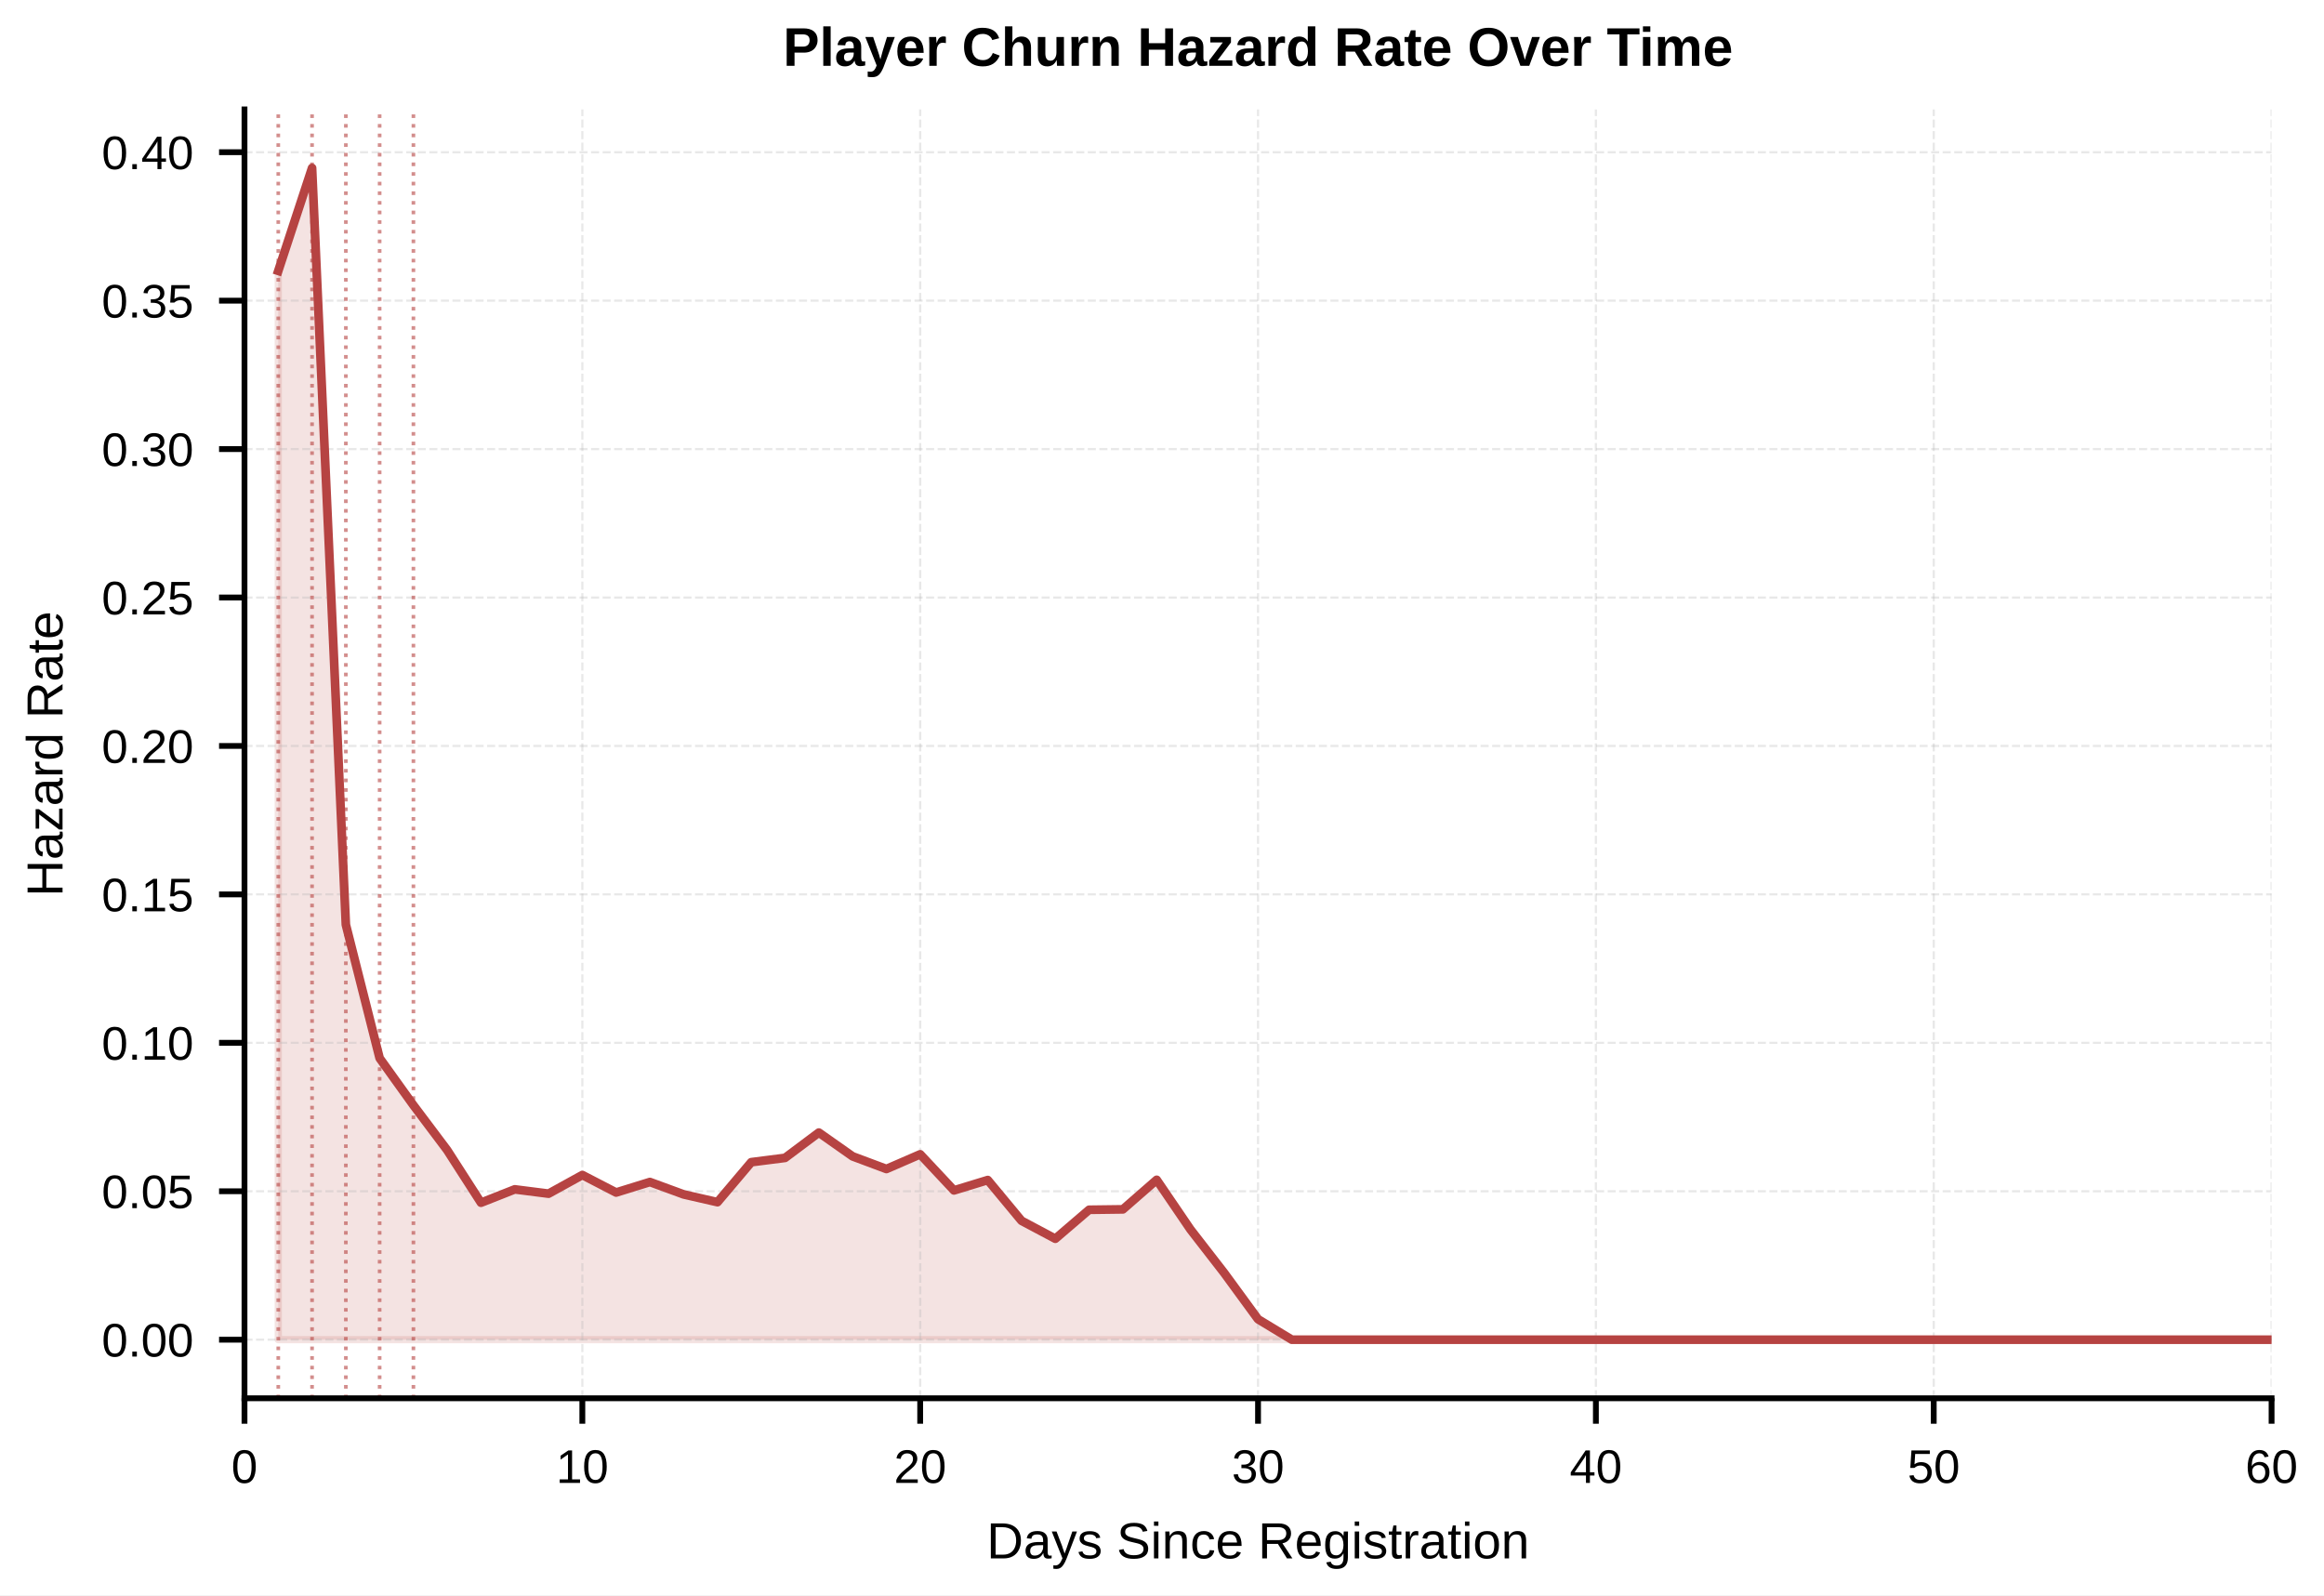
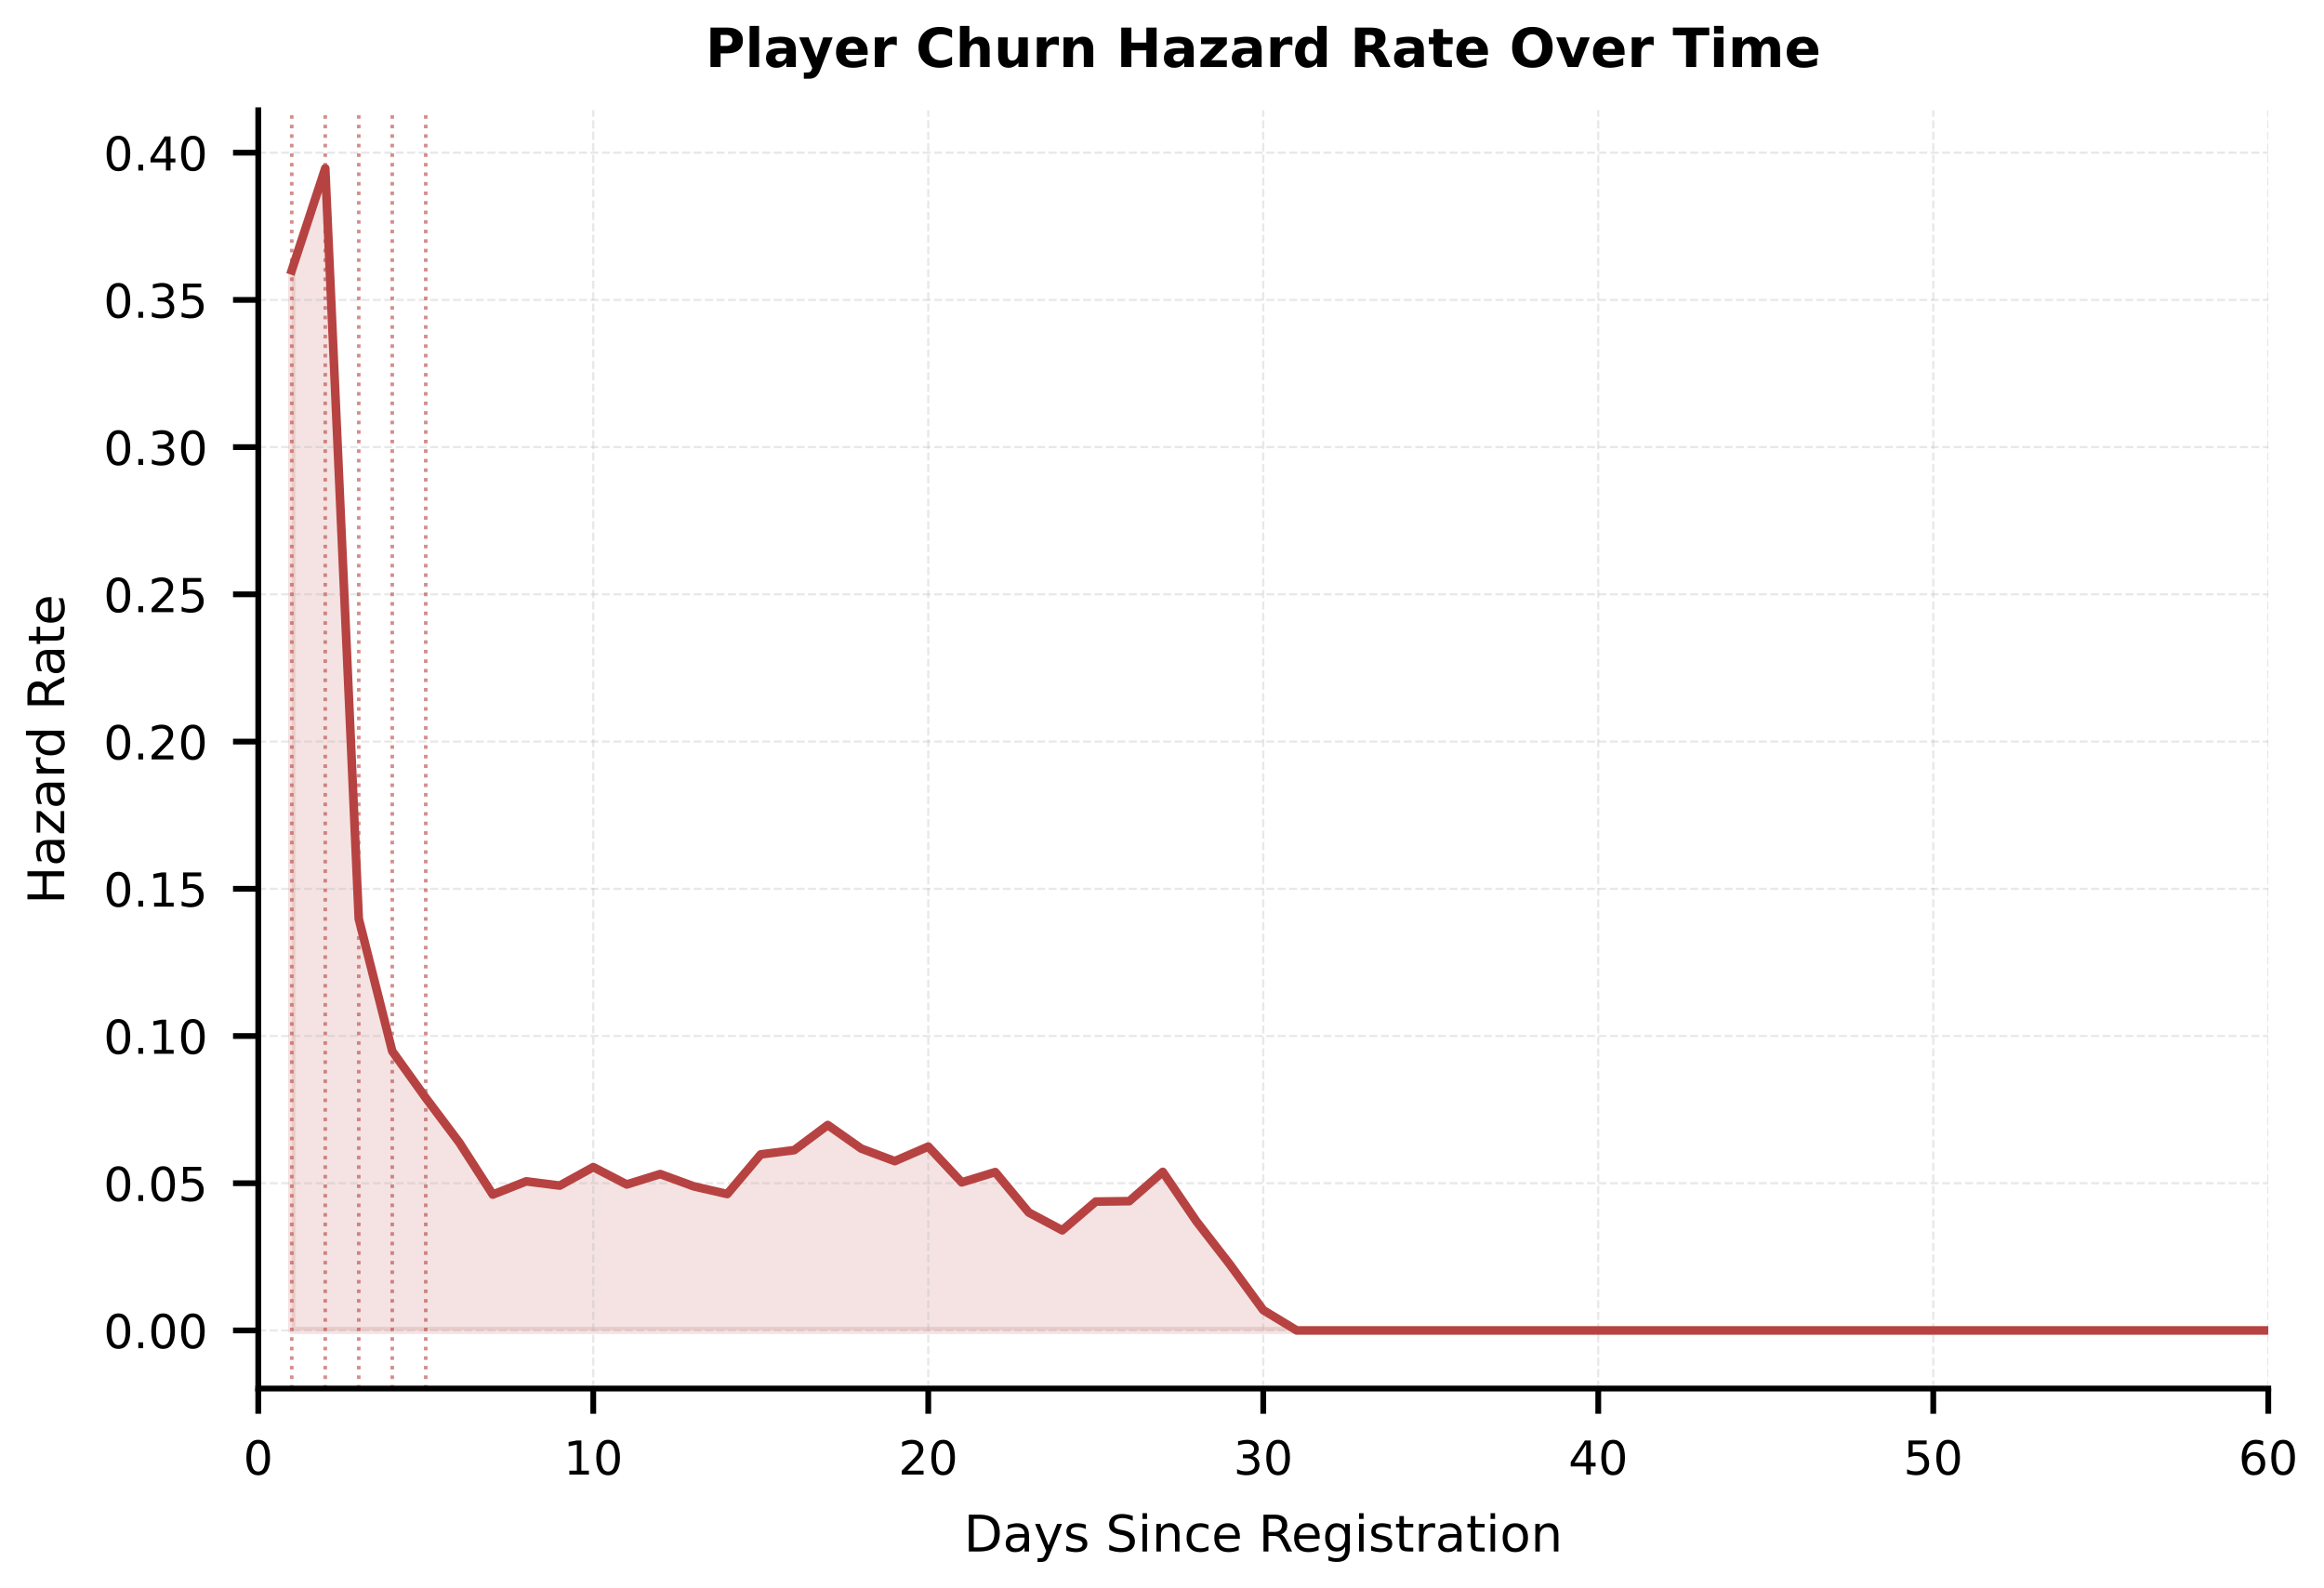
- <svg xmlns="http://www.w3.org/2000/svg" xmlns:xlink="http://www.w3.org/1999/xlink" width="319.866pt" height="219.581pt" viewBox="0 0 319.866 219.581" version="1.1">
+ <svg xmlns="http://www.w3.org/2000/svg" xmlns:xlink="http://www.w3.org/1999/xlink" width="322.583pt" height="220.372pt" viewBox="0 0 322.583 220.372" version="1.1">
  <defs>
    <style type="text/css">*{stroke-linejoin: round; stroke-linecap: butt}</style>
  </defs>
  <g id="figure_1">
    <g id="patch_1">
-       <path d="M 0 219.581  L 319.866 219.581  L 319.866 0  L 0 0  z " style="fill: #ffffff" />
+       <path d="M 0 220.372  L 322.583 220.372  L 322.583 0  L 0 0  z " style="fill: #ffffff" />
    </g>
    <g id="axes_1">
      <g id="patch_2">
-         <path d="M 33.651 192.468  L 312.651 192.468  L 312.651 15.06  L 33.651 15.06  z " style="fill: #ffffff" />
+         <path d="M 35.847 192.707  L 314.847 192.707  L 314.847 15.299  L 35.847 15.299  z " style="fill: #ffffff" />
      </g>
      <g id="FillBetweenPolyCollection_1">
        <defs>
-           <path id="m9f4f959107" d="M 38.301 -35.178  L 38.301 -182.296  L 42.951 -196.458  L 47.601 -92.31  L 52.251 -73.928  L 56.901 -67.45  L 61.551 -61.266  L 66.201 -54.034  L 70.851 -55.869  L 75.501 -55.278  L 80.151 -57.844  L 84.801 -55.438  L 89.451 -56.879  L 94.101 -55.175  L 98.751 -54.109  L 103.401 -59.61  L 108.051 -60.204  L 112.701 -63.684  L 117.351 -60.413  L 122.001 -58.674  L 126.651 -60.694  L 131.301 -55.728  L 135.951 -57.151  L 140.601 -51.546  L 145.251 -49.074  L 149.901 -53.06  L 154.551 -53.118  L 159.201 -57.18  L 163.851 -50.351  L 168.501 -44.353  L 173.151 -37.996  L 177.801 -35.178  L 182.451 -35.178  L 187.101 -35.178  L 191.751 -35.178  L 196.401 -35.178  L 201.051 -35.178  L 210.351 -35.178  L 215.001 -35.178  L 219.651 -35.178  L 224.301 -35.178  L 228.951 -35.178  L 233.601 -35.178  L 238.251 -35.178  L 242.901 -35.178  L 247.551 -35.178  L 252.201 -35.178  L 256.851 -35.178  L 261.501 -35.178  L 266.151 -35.178  L 275.451 -35.178  L 280.101 -35.178  L 284.751 -35.178  L 289.401 -35.178  L 294.051 -35.178  L 298.701 -35.178  L 303.351 -35.178  L 308.001 -35.178  L 312.651 -35.178  L 317.301 -35.178  L 317.301 -35.178  L 317.301 -35.178  L 312.651 -35.178  L 308.001 -35.178  L 303.351 -35.178  L 298.701 -35.178  L 294.051 -35.178  L 289.401 -35.178  L 284.751 -35.178  L 280.101 -35.178  L 275.451 -35.178  L 266.151 -35.178  L 261.501 -35.178  L 256.851 -35.178  L 252.201 -35.178  L 247.551 -35.178  L 242.901 -35.178  L 238.251 -35.178  L 233.601 -35.178  L 228.951 -35.178  L 224.301 -35.178  L 219.651 -35.178  L 215.001 -35.178  L 210.351 -35.178  L 201.051 -35.178  L 196.401 -35.178  L 191.751 -35.178  L 187.101 -35.178  L 182.451 -35.178  L 177.801 -35.178  L 173.151 -35.178  L 168.501 -35.178  L 163.851 -35.178  L 159.201 -35.178  L 154.551 -35.178  L 149.901 -35.178  L 145.251 -35.178  L 140.601 -35.178  L 135.951 -35.178  L 131.301 -35.178  L 126.651 -35.178  L 122.001 -35.178  L 117.351 -35.178  L 112.701 -35.178  L 108.051 -35.178  L 103.401 -35.178  L 98.751 -35.178  L 94.101 -35.178  L 89.451 -35.178  L 84.801 -35.178  L 80.151 -35.178  L 75.501 -35.178  L 70.851 -35.178  L 66.201 -35.178  L 61.551 -35.178  L 56.901 -35.178  L 52.251 -35.178  L 47.601 -35.178  L 42.951 -35.178  L 38.301 -35.178  z " style="stroke: #b64342; stroke-opacity: 0.15" />
+           <path id="m9e02d2cad8" d="M 40.497 -35.729  L 40.497 -182.848  L 45.147 -197.009  L 49.797 -92.862  L 54.447 -74.48  L 59.097 -68.002  L 63.747 -61.817  L 68.397 -54.586  L 73.047 -56.421  L 77.697 -55.83  L 82.347 -58.396  L 86.997 -55.99  L 91.647 -57.431  L 96.297 -55.727  L 100.947 -54.661  L 105.597 -60.162  L 110.247 -60.756  L 114.897 -64.236  L 119.547 -60.965  L 124.197 -59.226  L 128.847 -61.245  L 133.497 -56.28  L 138.147 -57.703  L 142.797 -52.098  L 147.447 -49.626  L 152.097 -53.612  L 156.747 -53.67  L 161.397 -57.732  L 166.047 -50.903  L 170.697 -44.905  L 175.347 -38.548  L 179.997 -35.729  L 184.647 -35.729  L 189.297 -35.729  L 193.947 -35.729  L 198.597 -35.729  L 203.247 -35.729  L 212.547 -35.729  L 217.197 -35.729  L 221.847 -35.729  L 226.497 -35.729  L 231.147 -35.729  L 235.797 -35.729  L 240.447 -35.729  L 245.097 -35.729  L 249.747 -35.729  L 254.397 -35.729  L 259.047 -35.729  L 263.697 -35.729  L 268.347 -35.729  L 277.647 -35.729  L 282.297 -35.729  L 286.947 -35.729  L 291.597 -35.729  L 296.247 -35.729  L 300.897 -35.729  L 305.547 -35.729  L 310.197 -35.729  L 314.847 -35.729  L 319.497 -35.729  L 319.497 -35.729  L 319.497 -35.729  L 314.847 -35.729  L 310.197 -35.729  L 305.547 -35.729  L 300.897 -35.729  L 296.247 -35.729  L 291.597 -35.729  L 286.947 -35.729  L 282.297 -35.729  L 277.647 -35.729  L 268.347 -35.729  L 263.697 -35.729  L 259.047 -35.729  L 254.397 -35.729  L 249.747 -35.729  L 245.097 -35.729  L 240.447 -35.729  L 235.797 -35.729  L 231.147 -35.729  L 226.497 -35.729  L 221.847 -35.729  L 217.197 -35.729  L 212.547 -35.729  L 203.247 -35.729  L 198.597 -35.729  L 193.947 -35.729  L 189.297 -35.729  L 184.647 -35.729  L 179.997 -35.729  L 175.347 -35.729  L 170.697 -35.729  L 166.047 -35.729  L 161.397 -35.729  L 156.747 -35.729  L 152.097 -35.729  L 147.447 -35.729  L 142.797 -35.729  L 138.147 -35.729  L 133.497 -35.729  L 128.847 -35.729  L 124.197 -35.729  L 119.547 -35.729  L 114.897 -35.729  L 110.247 -35.729  L 105.597 -35.729  L 100.947 -35.729  L 96.297 -35.729  L 91.647 -35.729  L 86.997 -35.729  L 82.347 -35.729  L 77.697 -35.729  L 73.047 -35.729  L 68.397 -35.729  L 63.747 -35.729  L 59.097 -35.729  L 54.447 -35.729  L 49.797 -35.729  L 45.147 -35.729  L 40.497 -35.729  z " style="stroke: #b64342; stroke-opacity: 0.15" />
        </defs>
-         <g clip-path="url(#pd982d349a9)">
-           <use xlink:href="#m9f4f959107" x="0" y="219.581" style="fill: #b64342; fill-opacity: 0.15; stroke: #b64342; stroke-opacity: 0.15" />
+         <g clip-path="url(#pf40431dab6)">
+           <use xlink:href="#m9e02d2cad8" x="0" y="220.372" style="fill: #b64342; fill-opacity: 0.15; stroke: #b64342; stroke-opacity: 0.15" />
        </g>
      </g>
      <g id="matplotlib.axis_1">
        <g id="xtick_1">
          <g id="line2d_1">
-             <path d="M 33.651 192.468  L 33.651 15.06  " clip-path="url(#pd982d349a9)" style="fill: none; stroke-dasharray: 1.11,0.48; stroke-dashoffset: 0; stroke: #b0b0b0; stroke-opacity: 0.3; stroke-width: 0.3" />
+             <path d="M 35.847 192.707  L 35.847 15.299  " clip-path="url(#pf40431dab6)" style="fill: none; stroke-dasharray: 1.11,0.48; stroke-dashoffset: 0; stroke: #b0b0b0; stroke-opacity: 0.3; stroke-width: 0.3" />
          </g>
          <g id="line2d_2">
            <defs>
-               <path id="m10f25da279" d="M 0 0  L 0 3.5  " style="stroke: #000000; stroke-width: 0.8" />
+               <path id="m620f9e9a79" d="M 0 0  L 0 3.5  " style="stroke: #000000; stroke-width: 0.8" />
            </defs>
            <g>
-               <use xlink:href="#m10f25da279" x="33.651" y="192.468" style="stroke: #000000; stroke-width: 0.8" />
+               <use xlink:href="#m620f9e9a79" x="35.847" y="192.707" style="stroke: #000000; stroke-width: 0.8" />
            </g>
          </g>
          <g id="text_1">
-             <text style="font-size: 6.5px; font-family: 'Arial', 'Helvetica', 'DejaVu Sans', sans-serif; text-anchor: middle" x="33.651" y="204.12" transform="rotate(-0 33.65133 204.1203)">0</text>
+             <text style="font-size: 6.5px; font-family: 'DejaVu Sans', 'Arial', 'Helvetica', sans-serif; text-anchor: middle" x="35.847" y="204.646" transform="rotate(-0 35.84734 204.6458)">0</text>
          </g>
        </g>
        <g id="xtick_2">
          <g id="line2d_3">
-             <path d="M 80.151 192.468  L 80.151 15.06  " clip-path="url(#pd982d349a9)" style="fill: none; stroke-dasharray: 1.11,0.48; stroke-dashoffset: 0; stroke: #b0b0b0; stroke-opacity: 0.3; stroke-width: 0.3" />
+             <path d="M 82.347 192.707  L 82.347 15.299  " clip-path="url(#pf40431dab6)" style="fill: none; stroke-dasharray: 1.11,0.48; stroke-dashoffset: 0; stroke: #b0b0b0; stroke-opacity: 0.3; stroke-width: 0.3" />
          </g>
          <g id="line2d_4">
            <g>
-               <use xlink:href="#m10f25da279" x="80.151" y="192.468" style="stroke: #000000; stroke-width: 0.8" />
+               <use xlink:href="#m620f9e9a79" x="82.347" y="192.707" style="stroke: #000000; stroke-width: 0.8" />
            </g>
          </g>
          <g id="text_2">
-             <text style="font-size: 6.5px; font-family: 'Arial', 'Helvetica', 'DejaVu Sans', sans-serif; text-anchor: middle" x="80.151" y="204.12" transform="rotate(-0 80.15133 204.1203)">10</text>
+             <text style="font-size: 6.5px; font-family: 'DejaVu Sans', 'Arial', 'Helvetica', sans-serif; text-anchor: middle" x="82.347" y="204.646" transform="rotate(-0 82.34734 204.6458)">10</text>
          </g>
        </g>
        <g id="xtick_3">
          <g id="line2d_5">
-             <path d="M 126.651 192.468  L 126.651 15.06  " clip-path="url(#pd982d349a9)" style="fill: none; stroke-dasharray: 1.11,0.48; stroke-dashoffset: 0; stroke: #b0b0b0; stroke-opacity: 0.3; stroke-width: 0.3" />
+             <path d="M 128.847 192.707  L 128.847 15.299  " clip-path="url(#pf40431dab6)" style="fill: none; stroke-dasharray: 1.11,0.48; stroke-dashoffset: 0; stroke: #b0b0b0; stroke-opacity: 0.3; stroke-width: 0.3" />
          </g>
          <g id="line2d_6">
            <g>
-               <use xlink:href="#m10f25da279" x="126.651" y="192.468" style="stroke: #000000; stroke-width: 0.8" />
+               <use xlink:href="#m620f9e9a79" x="128.847" y="192.707" style="stroke: #000000; stroke-width: 0.8" />
            </g>
          </g>
          <g id="text_3">
-             <text style="font-size: 6.5px; font-family: 'Arial', 'Helvetica', 'DejaVu Sans', sans-serif; text-anchor: middle" x="126.651" y="204.12" transform="rotate(-0 126.6513 204.1203)">20</text>
+             <text style="font-size: 6.5px; font-family: 'DejaVu Sans', 'Arial', 'Helvetica', sans-serif; text-anchor: middle" x="128.847" y="204.646" transform="rotate(-0 128.8473 204.6458)">20</text>
          </g>
        </g>
        <g id="xtick_4">
          <g id="line2d_7">
-             <path d="M 173.151 192.468  L 173.151 15.06  " clip-path="url(#pd982d349a9)" style="fill: none; stroke-dasharray: 1.11,0.48; stroke-dashoffset: 0; stroke: #b0b0b0; stroke-opacity: 0.3; stroke-width: 0.3" />
+             <path d="M 175.347 192.707  L 175.347 15.299  " clip-path="url(#pf40431dab6)" style="fill: none; stroke-dasharray: 1.11,0.48; stroke-dashoffset: 0; stroke: #b0b0b0; stroke-opacity: 0.3; stroke-width: 0.3" />
          </g>
          <g id="line2d_8">
            <g>
-               <use xlink:href="#m10f25da279" x="173.151" y="192.468" style="stroke: #000000; stroke-width: 0.8" />
+               <use xlink:href="#m620f9e9a79" x="175.347" y="192.707" style="stroke: #000000; stroke-width: 0.8" />
            </g>
          </g>
          <g id="text_4">
-             <text style="font-size: 6.5px; font-family: 'Arial', 'Helvetica', 'DejaVu Sans', sans-serif; text-anchor: middle" x="173.151" y="204.12" transform="rotate(-0 173.1513 204.1203)">30</text>
+             <text style="font-size: 6.5px; font-family: 'DejaVu Sans', 'Arial', 'Helvetica', sans-serif; text-anchor: middle" x="175.347" y="204.646" transform="rotate(-0 175.3473 204.6458)">30</text>
          </g>
        </g>
        <g id="xtick_5">
          <g id="line2d_9">
-             <path d="M 219.651 192.468  L 219.651 15.06  " clip-path="url(#pd982d349a9)" style="fill: none; stroke-dasharray: 1.11,0.48; stroke-dashoffset: 0; stroke: #b0b0b0; stroke-opacity: 0.3; stroke-width: 0.3" />
+             <path d="M 221.847 192.707  L 221.847 15.299  " clip-path="url(#pf40431dab6)" style="fill: none; stroke-dasharray: 1.11,0.48; stroke-dashoffset: 0; stroke: #b0b0b0; stroke-opacity: 0.3; stroke-width: 0.3" />
          </g>
          <g id="line2d_10">
            <g>
-               <use xlink:href="#m10f25da279" x="219.651" y="192.468" style="stroke: #000000; stroke-width: 0.8" />
+               <use xlink:href="#m620f9e9a79" x="221.847" y="192.707" style="stroke: #000000; stroke-width: 0.8" />
            </g>
          </g>
          <g id="text_5">
-             <text style="font-size: 6.5px; font-family: 'Arial', 'Helvetica', 'DejaVu Sans', sans-serif; text-anchor: middle" x="219.651" y="204.12" transform="rotate(-0 219.6513 204.1203)">40</text>
+             <text style="font-size: 6.5px; font-family: 'DejaVu Sans', 'Arial', 'Helvetica', sans-serif; text-anchor: middle" x="221.847" y="204.646" transform="rotate(-0 221.8473 204.6458)">40</text>
          </g>
        </g>
        <g id="xtick_6">
          <g id="line2d_11">
-             <path d="M 266.151 192.468  L 266.151 15.06  " clip-path="url(#pd982d349a9)" style="fill: none; stroke-dasharray: 1.11,0.48; stroke-dashoffset: 0; stroke: #b0b0b0; stroke-opacity: 0.3; stroke-width: 0.3" />
+             <path d="M 268.347 192.707  L 268.347 15.299  " clip-path="url(#pf40431dab6)" style="fill: none; stroke-dasharray: 1.11,0.48; stroke-dashoffset: 0; stroke: #b0b0b0; stroke-opacity: 0.3; stroke-width: 0.3" />
          </g>
          <g id="line2d_12">
            <g>
-               <use xlink:href="#m10f25da279" x="266.151" y="192.468" style="stroke: #000000; stroke-width: 0.8" />
+               <use xlink:href="#m620f9e9a79" x="268.347" y="192.707" style="stroke: #000000; stroke-width: 0.8" />
            </g>
          </g>
          <g id="text_6">
-             <text style="font-size: 6.5px; font-family: 'Arial', 'Helvetica', 'DejaVu Sans', sans-serif; text-anchor: middle" x="266.151" y="204.12" transform="rotate(-0 266.1513 204.1203)">50</text>
+             <text style="font-size: 6.5px; font-family: 'DejaVu Sans', 'Arial', 'Helvetica', sans-serif; text-anchor: middle" x="268.347" y="204.646" transform="rotate(-0 268.3473 204.6458)">50</text>
          </g>
        </g>
        <g id="xtick_7">
          <g id="line2d_13">
-             <path d="M 312.651 192.468  L 312.651 15.06  " clip-path="url(#pd982d349a9)" style="fill: none; stroke-dasharray: 1.11,0.48; stroke-dashoffset: 0; stroke: #b0b0b0; stroke-opacity: 0.3; stroke-width: 0.3" />
+             <path d="M 314.847 192.707  L 314.847 15.299  " clip-path="url(#pf40431dab6)" style="fill: none; stroke-dasharray: 1.11,0.48; stroke-dashoffset: 0; stroke: #b0b0b0; stroke-opacity: 0.3; stroke-width: 0.3" />
          </g>
          <g id="line2d_14">
            <g>
-               <use xlink:href="#m10f25da279" x="312.651" y="192.468" style="stroke: #000000; stroke-width: 0.8" />
+               <use xlink:href="#m620f9e9a79" x="314.847" y="192.707" style="stroke: #000000; stroke-width: 0.8" />
            </g>
          </g>
          <g id="text_7">
-             <text style="font-size: 6.5px; font-family: 'Arial', 'Helvetica', 'DejaVu Sans', sans-serif; text-anchor: middle" x="312.651" y="204.12" transform="rotate(-0 312.6513 204.1203)">60</text>
+             <text style="font-size: 6.5px; font-family: 'DejaVu Sans', 'Arial', 'Helvetica', sans-serif; text-anchor: middle" x="314.847" y="204.646" transform="rotate(-0 314.8473 204.6458)">60</text>
          </g>
        </g>
        <g id="text_8">
-           <text style="font-size: 7px; font-family: 'Arial', 'Helvetica', 'DejaVu Sans', sans-serif; text-anchor: middle" x="173.151" y="214.508" transform="rotate(-0 173.1513 214.508)">Days Since Registration</text>
+           <text style="font-size: 7px; font-family: 'DejaVu Sans', 'Arial', 'Helvetica', sans-serif; text-anchor: middle" x="175.347" y="215.317" transform="rotate(-0 175.3473 215.3165)">Days Since Registration</text>
        </g>
      </g>
      <g id="matplotlib.axis_2">
        <g id="ytick_1">
          <g id="line2d_15">
-             <path d="M 33.651 184.404  L 312.651 184.404  " clip-path="url(#pd982d349a9)" style="fill: none; stroke-dasharray: 1.11,0.48; stroke-dashoffset: 0; stroke: #b0b0b0; stroke-opacity: 0.3; stroke-width: 0.3" />
+             <path d="M 35.847 184.643  L 314.847 184.643  " clip-path="url(#pf40431dab6)" style="fill: none; stroke-dasharray: 1.11,0.48; stroke-dashoffset: 0; stroke: #b0b0b0; stroke-opacity: 0.3; stroke-width: 0.3" />
          </g>
          <g id="line2d_16">
            <defs>
-               <path id="m7c57246a9e" d="M 0 0  L -3.5 0  " style="stroke: #000000; stroke-width: 0.8" />
+               <path id="m268c25cf29" d="M 0 0  L -3.5 0  " style="stroke: #000000; stroke-width: 0.8" />
            </defs>
            <g>
-               <use xlink:href="#m7c57246a9e" x="33.651" y="184.404" style="stroke: #000000; stroke-width: 0.8" />
+               <use xlink:href="#m268c25cf29" x="35.847" y="184.643" style="stroke: #000000; stroke-width: 0.8" />
            </g>
          </g>
          <g id="text_9">
-             <text style="font-size: 6.5px; font-family: 'Arial', 'Helvetica', 'DejaVu Sans', sans-serif; text-anchor: end" x="26.651" y="186.73" transform="rotate(-0 26.65133 186.7301)">0.00</text>
+             <text style="font-size: 6.5px; font-family: 'DejaVu Sans', 'Arial', 'Helvetica', sans-serif; text-anchor: end" x="28.847" y="187.112" transform="rotate(-0 28.84734 187.1123)">0.00</text>
          </g>
        </g>
        <g id="ytick_2">
          <g id="line2d_17">
-             <path d="M 33.651 163.972  L 312.651 163.972  " clip-path="url(#pd982d349a9)" style="fill: none; stroke-dasharray: 1.11,0.48; stroke-dashoffset: 0; stroke: #b0b0b0; stroke-opacity: 0.3; stroke-width: 0.3" />
+             <path d="M 35.847 164.211  L 314.847 164.211  " clip-path="url(#pf40431dab6)" style="fill: none; stroke-dasharray: 1.11,0.48; stroke-dashoffset: 0; stroke: #b0b0b0; stroke-opacity: 0.3; stroke-width: 0.3" />
          </g>
          <g id="line2d_18">
            <g>
-               <use xlink:href="#m7c57246a9e" x="33.651" y="163.972" style="stroke: #000000; stroke-width: 0.8" />
+               <use xlink:href="#m268c25cf29" x="35.847" y="164.211" style="stroke: #000000; stroke-width: 0.8" />
            </g>
          </g>
          <g id="text_10">
-             <text style="font-size: 6.5px; font-family: 'Arial', 'Helvetica', 'DejaVu Sans', sans-serif; text-anchor: end" x="26.651" y="166.299" transform="rotate(-0 26.65133 166.2986)">0.05</text>
+             <text style="font-size: 6.5px; font-family: 'DejaVu Sans', 'Arial', 'Helvetica', sans-serif; text-anchor: end" x="28.847" y="166.681" transform="rotate(-0 28.84734 166.6809)">0.05</text>
          </g>
        </g>
        <g id="ytick_3">
          <g id="line2d_19">
-             <path d="M 33.651 143.541  L 312.651 143.541  " clip-path="url(#pd982d349a9)" style="fill: none; stroke-dasharray: 1.11,0.48; stroke-dashoffset: 0; stroke: #b0b0b0; stroke-opacity: 0.3; stroke-width: 0.3" />
+             <path d="M 35.847 143.78  L 314.847 143.78  " clip-path="url(#pf40431dab6)" style="fill: none; stroke-dasharray: 1.11,0.48; stroke-dashoffset: 0; stroke: #b0b0b0; stroke-opacity: 0.3; stroke-width: 0.3" />
          </g>
          <g id="line2d_20">
            <g>
-               <use xlink:href="#m7c57246a9e" x="33.651" y="143.541" style="stroke: #000000; stroke-width: 0.8" />
+               <use xlink:href="#m268c25cf29" x="35.847" y="143.78" style="stroke: #000000; stroke-width: 0.8" />
            </g>
          </g>
          <g id="text_11">
-             <text style="font-size: 6.5px; font-family: 'Arial', 'Helvetica', 'DejaVu Sans', sans-serif; text-anchor: end" x="26.651" y="145.867" transform="rotate(-0 26.65133 145.8671)">0.10</text>
+             <text style="font-size: 6.5px; font-family: 'DejaVu Sans', 'Arial', 'Helvetica', sans-serif; text-anchor: end" x="28.847" y="146.249" transform="rotate(-0 28.84734 146.2494)">0.10</text>
          </g>
        </g>
        <g id="ytick_4">
          <g id="line2d_21">
-             <path d="M 33.651 123.109  L 312.651 123.109  " clip-path="url(#pd982d349a9)" style="fill: none; stroke-dasharray: 1.11,0.48; stroke-dashoffset: 0; stroke: #b0b0b0; stroke-opacity: 0.3; stroke-width: 0.3" />
+             <path d="M 35.847 123.348  L 314.847 123.348  " clip-path="url(#pf40431dab6)" style="fill: none; stroke-dasharray: 1.11,0.48; stroke-dashoffset: 0; stroke: #b0b0b0; stroke-opacity: 0.3; stroke-width: 0.3" />
          </g>
          <g id="line2d_22">
            <g>
-               <use xlink:href="#m7c57246a9e" x="33.651" y="123.109" style="stroke: #000000; stroke-width: 0.8" />
+               <use xlink:href="#m268c25cf29" x="35.847" y="123.348" style="stroke: #000000; stroke-width: 0.8" />
            </g>
          </g>
          <g id="text_12">
-             <text style="font-size: 6.5px; font-family: 'Arial', 'Helvetica', 'DejaVu Sans', sans-serif; text-anchor: end" x="26.651" y="125.436" transform="rotate(-0 26.65133 125.4357)">0.15</text>
+             <text style="font-size: 6.5px; font-family: 'DejaVu Sans', 'Arial', 'Helvetica', sans-serif; text-anchor: end" x="28.847" y="125.818" transform="rotate(-0 28.84734 125.818)">0.15</text>
          </g>
        </g>
        <g id="ytick_5">
          <g id="line2d_23">
-             <path d="M 33.651 102.678  L 312.651 102.678  " clip-path="url(#pd982d349a9)" style="fill: none; stroke-dasharray: 1.11,0.48; stroke-dashoffset: 0; stroke: #b0b0b0; stroke-opacity: 0.3; stroke-width: 0.3" />
+             <path d="M 35.847 102.917  L 314.847 102.917  " clip-path="url(#pf40431dab6)" style="fill: none; stroke-dasharray: 1.11,0.48; stroke-dashoffset: 0; stroke: #b0b0b0; stroke-opacity: 0.3; stroke-width: 0.3" />
          </g>
          <g id="line2d_24">
            <g>
-               <use xlink:href="#m7c57246a9e" x="33.651" y="102.678" style="stroke: #000000; stroke-width: 0.8" />
+               <use xlink:href="#m268c25cf29" x="35.847" y="102.917" style="stroke: #000000; stroke-width: 0.8" />
            </g>
          </g>
          <g id="text_13">
-             <text style="font-size: 6.5px; font-family: 'Arial', 'Helvetica', 'DejaVu Sans', sans-serif; text-anchor: end" x="26.651" y="105.004" transform="rotate(-0 26.65133 105.0042)">0.20</text>
+             <text style="font-size: 6.5px; font-family: 'DejaVu Sans', 'Arial', 'Helvetica', sans-serif; text-anchor: end" x="28.847" y="105.387" transform="rotate(-0 28.84734 105.3865)">0.20</text>
          </g>
        </g>
        <g id="ytick_6">
          <g id="line2d_25">
-             <path d="M 33.651 82.246  L 312.651 82.246  " clip-path="url(#pd982d349a9)" style="fill: none; stroke-dasharray: 1.11,0.48; stroke-dashoffset: 0; stroke: #b0b0b0; stroke-opacity: 0.3; stroke-width: 0.3" />
+             <path d="M 35.847 82.486  L 314.847 82.486  " clip-path="url(#pf40431dab6)" style="fill: none; stroke-dasharray: 1.11,0.48; stroke-dashoffset: 0; stroke: #b0b0b0; stroke-opacity: 0.3; stroke-width: 0.3" />
          </g>
          <g id="line2d_26">
            <g>
-               <use xlink:href="#m7c57246a9e" x="33.651" y="82.246" style="stroke: #000000; stroke-width: 0.8" />
+               <use xlink:href="#m268c25cf29" x="35.847" y="82.486" style="stroke: #000000; stroke-width: 0.8" />
            </g>
          </g>
          <g id="text_14">
-             <text style="font-size: 6.5px; font-family: 'Arial', 'Helvetica', 'DejaVu Sans', sans-serif; text-anchor: end" x="26.651" y="84.573" transform="rotate(-0 26.65133 84.57279)">0.25</text>
+             <text style="font-size: 6.5px; font-family: 'DejaVu Sans', 'Arial', 'Helvetica', sans-serif; text-anchor: end" x="28.847" y="84.955" transform="rotate(-0 28.84734 84.95505)">0.25</text>
          </g>
        </g>
        <g id="ytick_7">
          <g id="line2d_27">
-             <path d="M 33.651 61.815  L 312.651 61.815  " clip-path="url(#pd982d349a9)" style="fill: none; stroke-dasharray: 1.11,0.48; stroke-dashoffset: 0; stroke: #b0b0b0; stroke-opacity: 0.3; stroke-width: 0.3" />
+             <path d="M 35.847 62.054  L 314.847 62.054  " clip-path="url(#pf40431dab6)" style="fill: none; stroke-dasharray: 1.11,0.48; stroke-dashoffset: 0; stroke: #b0b0b0; stroke-opacity: 0.3; stroke-width: 0.3" />
          </g>
          <g id="line2d_28">
            <g>
-               <use xlink:href="#m7c57246a9e" x="33.651" y="61.815" style="stroke: #000000; stroke-width: 0.8" />
+               <use xlink:href="#m268c25cf29" x="35.847" y="62.054" style="stroke: #000000; stroke-width: 0.8" />
            </g>
          </g>
          <g id="text_15">
-             <text style="font-size: 6.5px; font-family: 'Arial', 'Helvetica', 'DejaVu Sans', sans-serif; text-anchor: end" x="26.651" y="64.141" transform="rotate(-0 26.65133 64.14133)">0.30</text>
+             <text style="font-size: 6.5px; font-family: 'DejaVu Sans', 'Arial', 'Helvetica', sans-serif; text-anchor: end" x="28.847" y="64.524" transform="rotate(-0 28.84734 64.5236)">0.30</text>
          </g>
        </g>
        <g id="ytick_8">
          <g id="line2d_29">
-             <path d="M 33.651 41.384  L 312.651 41.384  " clip-path="url(#pd982d349a9)" style="fill: none; stroke-dasharray: 1.11,0.48; stroke-dashoffset: 0; stroke: #b0b0b0; stroke-opacity: 0.3; stroke-width: 0.3" />
+             <path d="M 35.847 41.623  L 314.847 41.623  " clip-path="url(#pf40431dab6)" style="fill: none; stroke-dasharray: 1.11,0.48; stroke-dashoffset: 0; stroke: #b0b0b0; stroke-opacity: 0.3; stroke-width: 0.3" />
          </g>
          <g id="line2d_30">
            <g>
-               <use xlink:href="#m7c57246a9e" x="33.651" y="41.384" style="stroke: #000000; stroke-width: 0.8" />
+               <use xlink:href="#m268c25cf29" x="35.847" y="41.623" style="stroke: #000000; stroke-width: 0.8" />
            </g>
          </g>
          <g id="text_16">
-             <text style="font-size: 6.5px; font-family: 'Arial', 'Helvetica', 'DejaVu Sans', sans-serif; text-anchor: end" x="26.651" y="43.71" transform="rotate(-0 26.65133 43.70988)">0.35</text>
+             <text style="font-size: 6.5px; font-family: 'DejaVu Sans', 'Arial', 'Helvetica', sans-serif; text-anchor: end" x="28.847" y="44.092" transform="rotate(-0 28.84734 44.09215)">0.35</text>
          </g>
        </g>
        <g id="ytick_9">
          <g id="line2d_31">
-             <path d="M 33.651 20.952  L 312.651 20.952  " clip-path="url(#pd982d349a9)" style="fill: none; stroke-dasharray: 1.11,0.48; stroke-dashoffset: 0; stroke: #b0b0b0; stroke-opacity: 0.3; stroke-width: 0.3" />
+             <path d="M 35.847 21.191  L 314.847 21.191  " clip-path="url(#pf40431dab6)" style="fill: none; stroke-dasharray: 1.11,0.48; stroke-dashoffset: 0; stroke: #b0b0b0; stroke-opacity: 0.3; stroke-width: 0.3" />
          </g>
          <g id="line2d_32">
            <g>
-               <use xlink:href="#m7c57246a9e" x="33.651" y="20.952" style="stroke: #000000; stroke-width: 0.8" />
+               <use xlink:href="#m268c25cf29" x="35.847" y="21.191" style="stroke: #000000; stroke-width: 0.8" />
            </g>
          </g>
          <g id="text_17">
-             <text style="font-size: 6.5px; font-family: 'Arial', 'Helvetica', 'DejaVu Sans', sans-serif; text-anchor: end" x="26.651" y="23.278" transform="rotate(-0 26.65133 23.27843)">0.40</text>
+             <text style="font-size: 6.5px; font-family: 'DejaVu Sans', 'Arial', 'Helvetica', sans-serif; text-anchor: end" x="28.847" y="23.661" transform="rotate(-0 28.84734 23.66069)">0.40</text>
          </g>
        </g>
        <g id="text_18">
-           <text style="font-size: 7px; font-family: 'Arial', 'Helvetica', 'DejaVu Sans', sans-serif; text-anchor: middle" x="8.61" y="103.764" transform="rotate(-90 8.610469 103.7638)">Hazard Rate</text>
+           <text style="font-size: 7px; font-family: 'DejaVu Sans', 'Arial', 'Helvetica', sans-serif; text-anchor: middle" x="8.919" y="104.003" transform="rotate(-90 8.918906 104.0028)">Hazard Rate</text>
        </g>
      </g>
      <g id="line2d_33">
-         <path d="M 38.301 37.285  L 42.951 23.124  L 47.601 127.272  L 52.251 145.653  L 56.901 152.131  L 61.551 158.316  L 66.201 165.547  L 70.851 163.712  L 75.501 164.303  L 80.151 161.737  L 84.801 164.143  L 89.451 162.702  L 94.101 164.406  L 98.751 165.472  L 103.401 159.971  L 108.051 159.377  L 112.701 155.897  L 117.351 159.168  L 122.001 160.907  L 126.651 158.888  L 131.301 163.853  L 135.951 162.43  L 140.601 168.035  L 145.251 170.507  L 149.901 166.522  L 154.551 166.463  L 159.201 162.401  L 163.851 169.23  L 168.501 175.228  L 173.151 181.586  L 177.801 184.404  L 182.451 184.404  L 187.101 184.404  L 191.751 184.404  L 196.401 184.404  L 201.051 184.404  L 210.351 184.404  L 215.001 184.404  L 219.651 184.404  L 224.301 184.404  L 228.951 184.404  L 233.601 184.404  L 238.251 184.404  L 242.901 184.404  L 247.551 184.404  L 252.201 184.404  L 256.851 184.404  L 261.501 184.404  L 266.151 184.404  L 275.451 184.404  L 280.101 184.404  L 284.751 184.404  L 289.401 184.404  L 294.051 184.404  L 298.701 184.404  L 303.351 184.404  L 308.001 184.404  L 312.651 184.404  L 317.301 184.404  " clip-path="url(#pd982d349a9)" style="fill: none; stroke: #b64342; stroke-width: 1.2; stroke-linecap: square" />
+         <path d="M 40.497 37.524  L 45.147 23.363  L 49.797 127.511  L 54.447 145.892  L 59.097 152.37  L 63.747 158.555  L 68.397 165.786  L 73.047 163.952  L 77.697 164.542  L 82.347 161.976  L 86.997 164.383  L 91.647 162.941  L 96.297 164.645  L 100.947 165.712  L 105.597 160.211  L 110.247 159.616  L 114.897 156.136  L 119.547 159.407  L 124.197 161.146  L 128.847 159.127  L 133.497 164.092  L 138.147 162.669  L 142.797 168.274  L 147.447 170.746  L 152.097 166.761  L 156.747 166.702  L 161.397 162.64  L 166.047 169.469  L 170.697 175.467  L 175.347 181.825  L 179.997 184.643  L 184.647 184.643  L 189.297 184.643  L 193.947 184.643  L 198.597 184.643  L 203.247 184.643  L 212.547 184.643  L 217.197 184.643  L 221.847 184.643  L 226.497 184.643  L 231.147 184.643  L 235.797 184.643  L 240.447 184.643  L 245.097 184.643  L 249.747 184.643  L 254.397 184.643  L 259.047 184.643  L 263.697 184.643  L 268.347 184.643  L 277.647 184.643  L 282.297 184.643  L 286.947 184.643  L 291.597 184.643  L 296.247 184.643  L 300.897 184.643  L 305.547 184.643  L 310.197 184.643  L 314.847 184.643  L 319.497 184.643  " clip-path="url(#pf40431dab6)" style="fill: none; stroke: #b64342; stroke-width: 1.2; stroke-linecap: square" />
      </g>
      <g id="line2d_34">
-         <path d="M 56.901 192.468  L 56.901 15.06  " clip-path="url(#pd982d349a9)" style="fill: none; stroke-dasharray: 0.5,0.825; stroke-dashoffset: 0; stroke: #b64342; stroke-opacity: 0.6; stroke-width: 0.5" />
+         <path d="M 59.097 192.707  L 59.097 15.299  " clip-path="url(#pf40431dab6)" style="fill: none; stroke-dasharray: 0.5,0.825; stroke-dashoffset: 0; stroke: #b64342; stroke-opacity: 0.6; stroke-width: 0.5" />
      </g>
      <g id="line2d_35">
-         <path d="M 52.251 192.468  L 52.251 15.06  " clip-path="url(#pd982d349a9)" style="fill: none; stroke-dasharray: 0.5,0.825; stroke-dashoffset: 0; stroke: #b64342; stroke-opacity: 0.6; stroke-width: 0.5" />
+         <path d="M 54.447 192.707  L 54.447 15.299  " clip-path="url(#pf40431dab6)" style="fill: none; stroke-dasharray: 0.5,0.825; stroke-dashoffset: 0; stroke: #b64342; stroke-opacity: 0.6; stroke-width: 0.5" />
      </g>
      <g id="line2d_36">
-         <path d="M 47.601 192.468  L 47.601 15.06  " clip-path="url(#pd982d349a9)" style="fill: none; stroke-dasharray: 0.5,0.825; stroke-dashoffset: 0; stroke: #b64342; stroke-opacity: 0.6; stroke-width: 0.5" />
+         <path d="M 49.797 192.707  L 49.797 15.299  " clip-path="url(#pf40431dab6)" style="fill: none; stroke-dasharray: 0.5,0.825; stroke-dashoffset: 0; stroke: #b64342; stroke-opacity: 0.6; stroke-width: 0.5" />
      </g>
      <g id="line2d_37">
-         <path d="M 38.301 192.468  L 38.301 15.06  " clip-path="url(#pd982d349a9)" style="fill: none; stroke-dasharray: 0.5,0.825; stroke-dashoffset: 0; stroke: #b64342; stroke-opacity: 0.6; stroke-width: 0.5" />
+         <path d="M 40.497 192.707  L 40.497 15.299  " clip-path="url(#pf40431dab6)" style="fill: none; stroke-dasharray: 0.5,0.825; stroke-dashoffset: 0; stroke: #b64342; stroke-opacity: 0.6; stroke-width: 0.5" />
      </g>
      <g id="line2d_38">
-         <path d="M 42.951 192.468  L 42.951 15.06  " clip-path="url(#pd982d349a9)" style="fill: none; stroke-dasharray: 0.5,0.825; stroke-dashoffset: 0; stroke: #b64342; stroke-opacity: 0.6; stroke-width: 0.5" />
+         <path d="M 45.147 192.707  L 45.147 15.299  " clip-path="url(#pf40431dab6)" style="fill: none; stroke-dasharray: 0.5,0.825; stroke-dashoffset: 0; stroke: #b64342; stroke-opacity: 0.6; stroke-width: 0.5" />
      </g>
      <g id="patch_3">
-         <path d="M 33.651 192.468  L 33.651 15.06  " style="fill: none; stroke: #000000; stroke-width: 0.8; stroke-linejoin: miter; stroke-linecap: square" />
+         <path d="M 35.847 192.707  L 35.847 15.299  " style="fill: none; stroke: #000000; stroke-width: 0.8; stroke-linejoin: miter; stroke-linecap: square" />
      </g>
      <g id="patch_4">
-         <path d="M 33.651 192.468  L 312.651 192.468  " style="fill: none; stroke: #000000; stroke-width: 0.8; stroke-linejoin: miter; stroke-linecap: square" />
+         <path d="M 35.847 192.707  L 314.847 192.707  " style="fill: none; stroke: #000000; stroke-width: 0.8; stroke-linejoin: miter; stroke-linecap: square" />
      </g>
      <g id="text_19">
-         <text style="font-weight: 700; font-size: 7.5px; font-family: 'Arial', 'Helvetica', 'DejaVu Sans', sans-serif; text-anchor: middle" x="173.151" y="9.06" transform="rotate(-0 173.1513 9.059766)">Player Churn Hazard Rate Over Time</text>
+         <text style="font-weight: 700; font-size: 7.5px; font-family: 'DejaVu Sans', 'Arial', 'Helvetica', sans-serif; text-anchor: middle" x="175.347" y="9.299" transform="rotate(-0 175.3473 9.298828)">Player Churn Hazard Rate Over Time</text>
      </g>
    </g>
  </g>
  <defs>
-     <clipPath id="pd982d349a9">
-       <rect x="33.651" y="15.06" width="279" height="177.408" />
+     <clipPath id="pf40431dab6">
+       <rect x="35.847" y="15.299" width="279" height="177.408" />
    </clipPath>
  </defs>
</svg>
